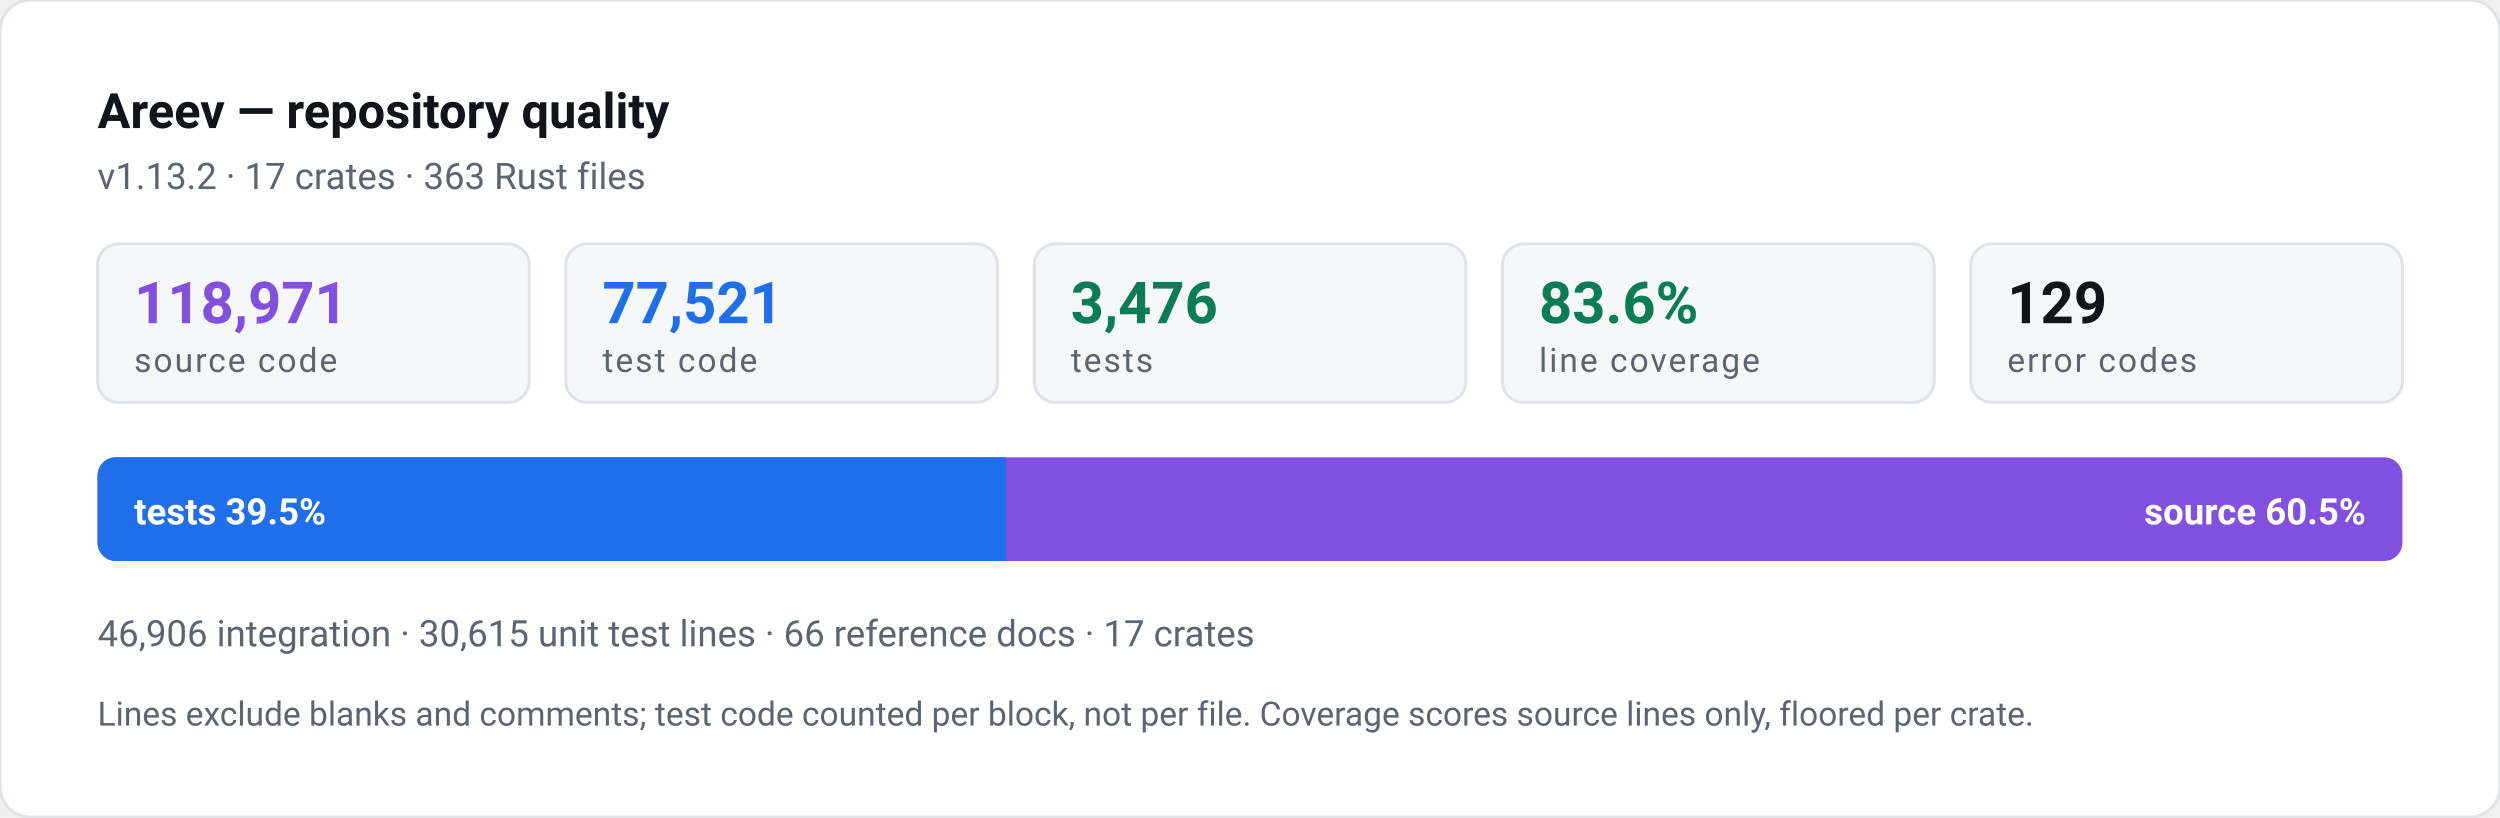
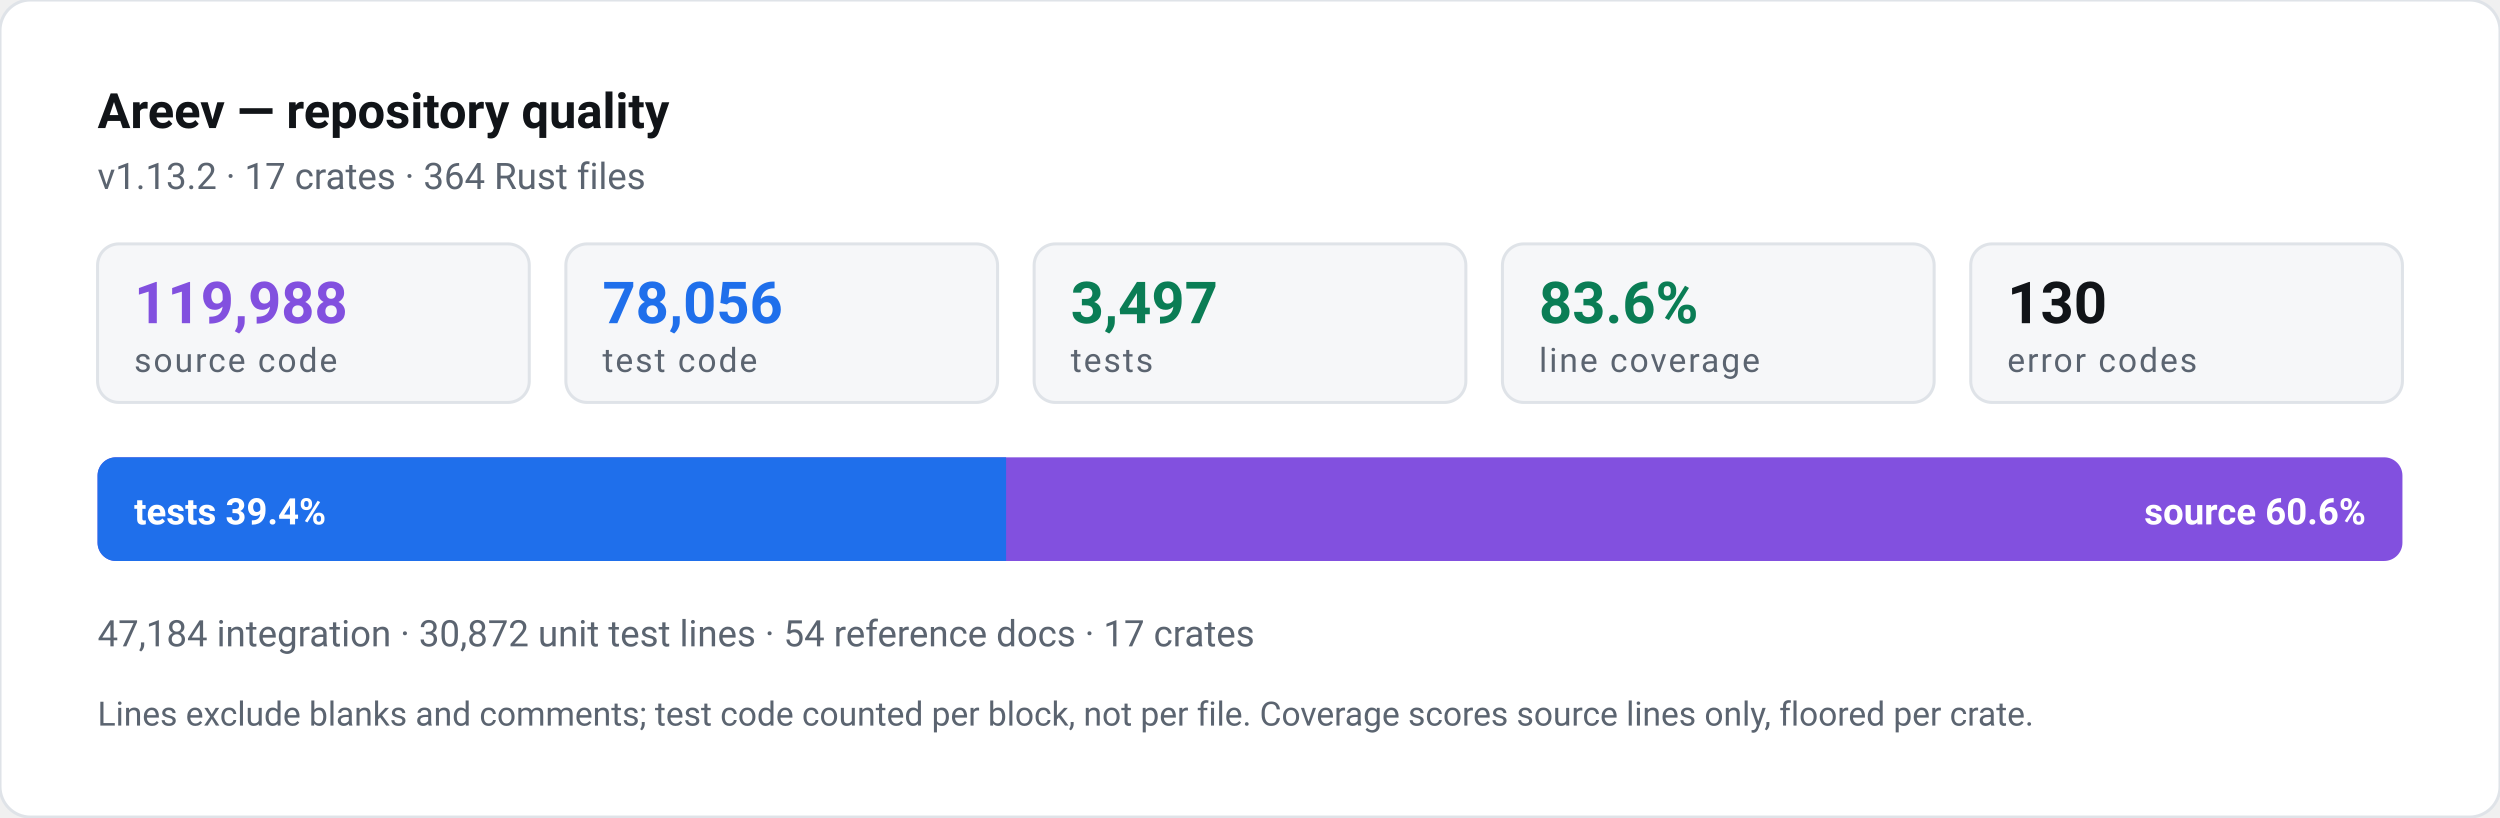
- <svg xmlns="http://www.w3.org/2000/svg" width="820" height="268" viewBox="0 0 820 268" role="img" aria-label="Areev repository quality: 77,521 lines of test code against 118,971 lines of source, 3,476 tests, 83.6% line coverage">
+ <svg xmlns="http://www.w3.org/2000/svg" width="820" height="268" viewBox="0 0 820 268" role="img" aria-label="Areev repository quality: 78,056 lines of test code against 119,988 lines of source, 3,497 tests, 83.6% line coverage">
  <style>text{font-family:ui-sans-serif,-apple-system,"Segoe UI",Roboto,Helvetica,Arial,sans-serif}.n{font-weight:700;font-variant-numeric:tabular-nums}.l{font-size:11px;letter-spacing:.06em;text-transform:uppercase}</style>
  <rect width="820" height="268" rx="10" fill="#ffffff" stroke="#dfe3e8" />
  <text x="32" y="42" class="n" font-size="16" fill="#111418">Areev — repository quality</text>
-   <text x="32" y="62" font-size="12" fill="#5b6470">v1.13.2 · 17 crates · 363 Rust files</text>
+   <text x="32" y="62" font-size="12" fill="#5b6470">v1.13.2 · 17 crates · 364 Rust files</text>
  <rect x="32.0" y="80" width="141.6" height="52" rx="7" fill="#f6f7f9" stroke="#dfe3e8" />
-   <text x="44.0" y="106" class="n" font-size="19" fill="#8250df">118,971</text>
+   <text x="44.0" y="106" class="n" font-size="19" fill="#8250df">119,988</text>
  <text x="44.0" y="122" class="l" fill="#5b6470">source code</text>
  <rect x="185.6" y="80" width="141.6" height="52" rx="7" fill="#f6f7f9" stroke="#dfe3e8" />
-   <text x="197.6" y="106" class="n" font-size="19" fill="#1f6feb">77,521</text>
+   <text x="197.6" y="106" class="n" font-size="19" fill="#1f6feb">78,056</text>
  <text x="197.6" y="122" class="l" fill="#5b6470">test code</text>
  <rect x="339.2" y="80" width="141.6" height="52" rx="7" fill="#f6f7f9" stroke="#dfe3e8" />
-   <text x="351.2" y="106" class="n" font-size="19" fill="#0a7d55">3,476</text>
+   <text x="351.2" y="106" class="n" font-size="19" fill="#0a7d55">3,497</text>
  <text x="351.2" y="122" class="l" fill="#5b6470">tests</text>
  <rect x="492.8" y="80" width="141.6" height="52" rx="7" fill="#f6f7f9" stroke="#dfe3e8" />
  <text x="504.8" y="106" class="n" font-size="19" fill="#0a7d55">83.6%</text>
  <text x="504.8" y="122" class="l" fill="#5b6470">line coverage</text>
  <rect x="646.4" y="80" width="141.6" height="52" rx="7" fill="#f6f7f9" stroke="#dfe3e8" />
-   <text x="658.4" y="106" class="n" font-size="19" fill="#111418">129</text>
+   <text x="658.4" y="106" class="n" font-size="19" fill="#111418">130</text>
  <text x="658.4" y="122" class="l" fill="#5b6470">error codes</text>
  <rect x="32" y="150" width="756" height="34" rx="6" fill="#8250df" />
  <path d="M32 156a6 6 0 0 1 6-6h292v34h-292a6 6 0 0 1-6-6z" fill="#1f6feb" />
-   <text x="44" y="172" class="n" font-size="12" fill="#ffffff">tests 39.5%</text>
-   <text x="776" y="172" class="n" font-size="12" fill="#ffffff" text-anchor="end">source 60.5%</text>
-   <text x="32" y="212" font-size="12" fill="#5b6470">46,906 integration · 30,615 unit test lines · 66 reference docs · 17 crates</text>
+   <text x="44" y="172" class="n" font-size="12" fill="#ffffff">tests 39.4%</text>
+   <text x="776" y="172" class="n" font-size="12" fill="#ffffff" text-anchor="end">source 60.6%</text>
+   <text x="32" y="212" font-size="12" fill="#5b6470">47,184 integration · 30,872 unit test lines · 54 reference docs · 17 crates</text>
  <text x="32" y="238" font-size="11" fill="#5b6470">Lines exclude blanks and comments; test code counted per block, not per file. Coverage scores source lines only, floored per crate.</text>
</svg>
